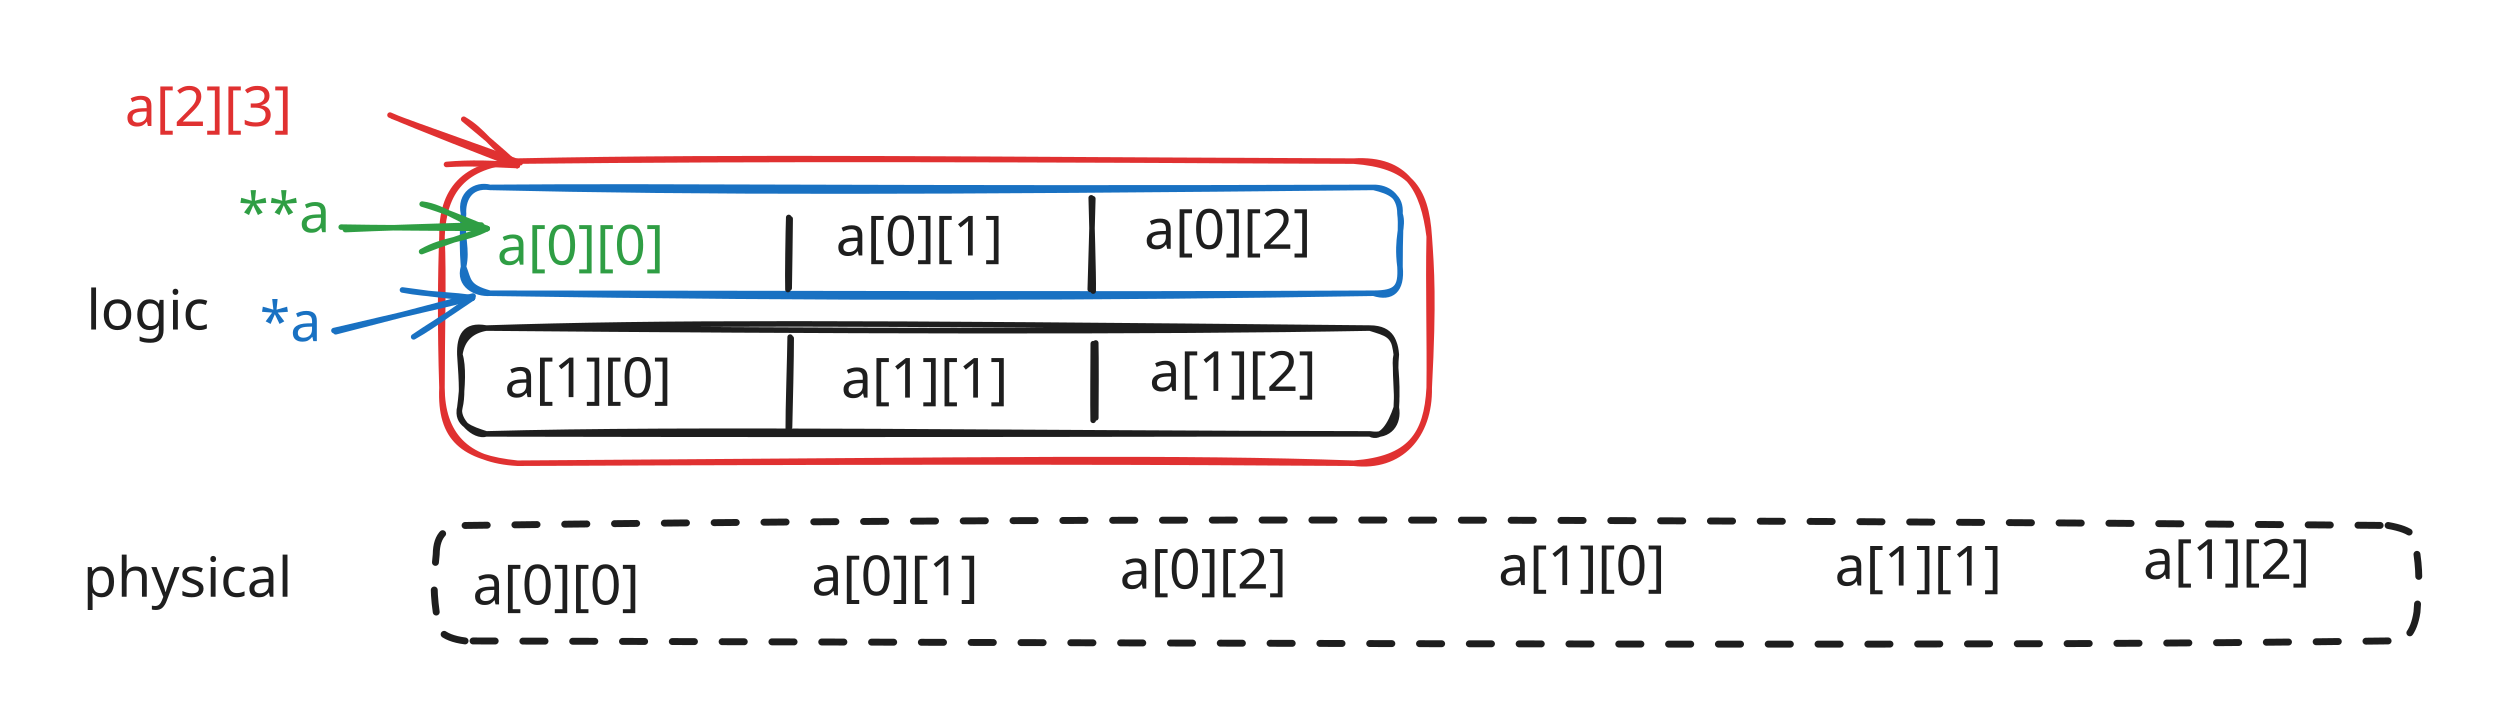
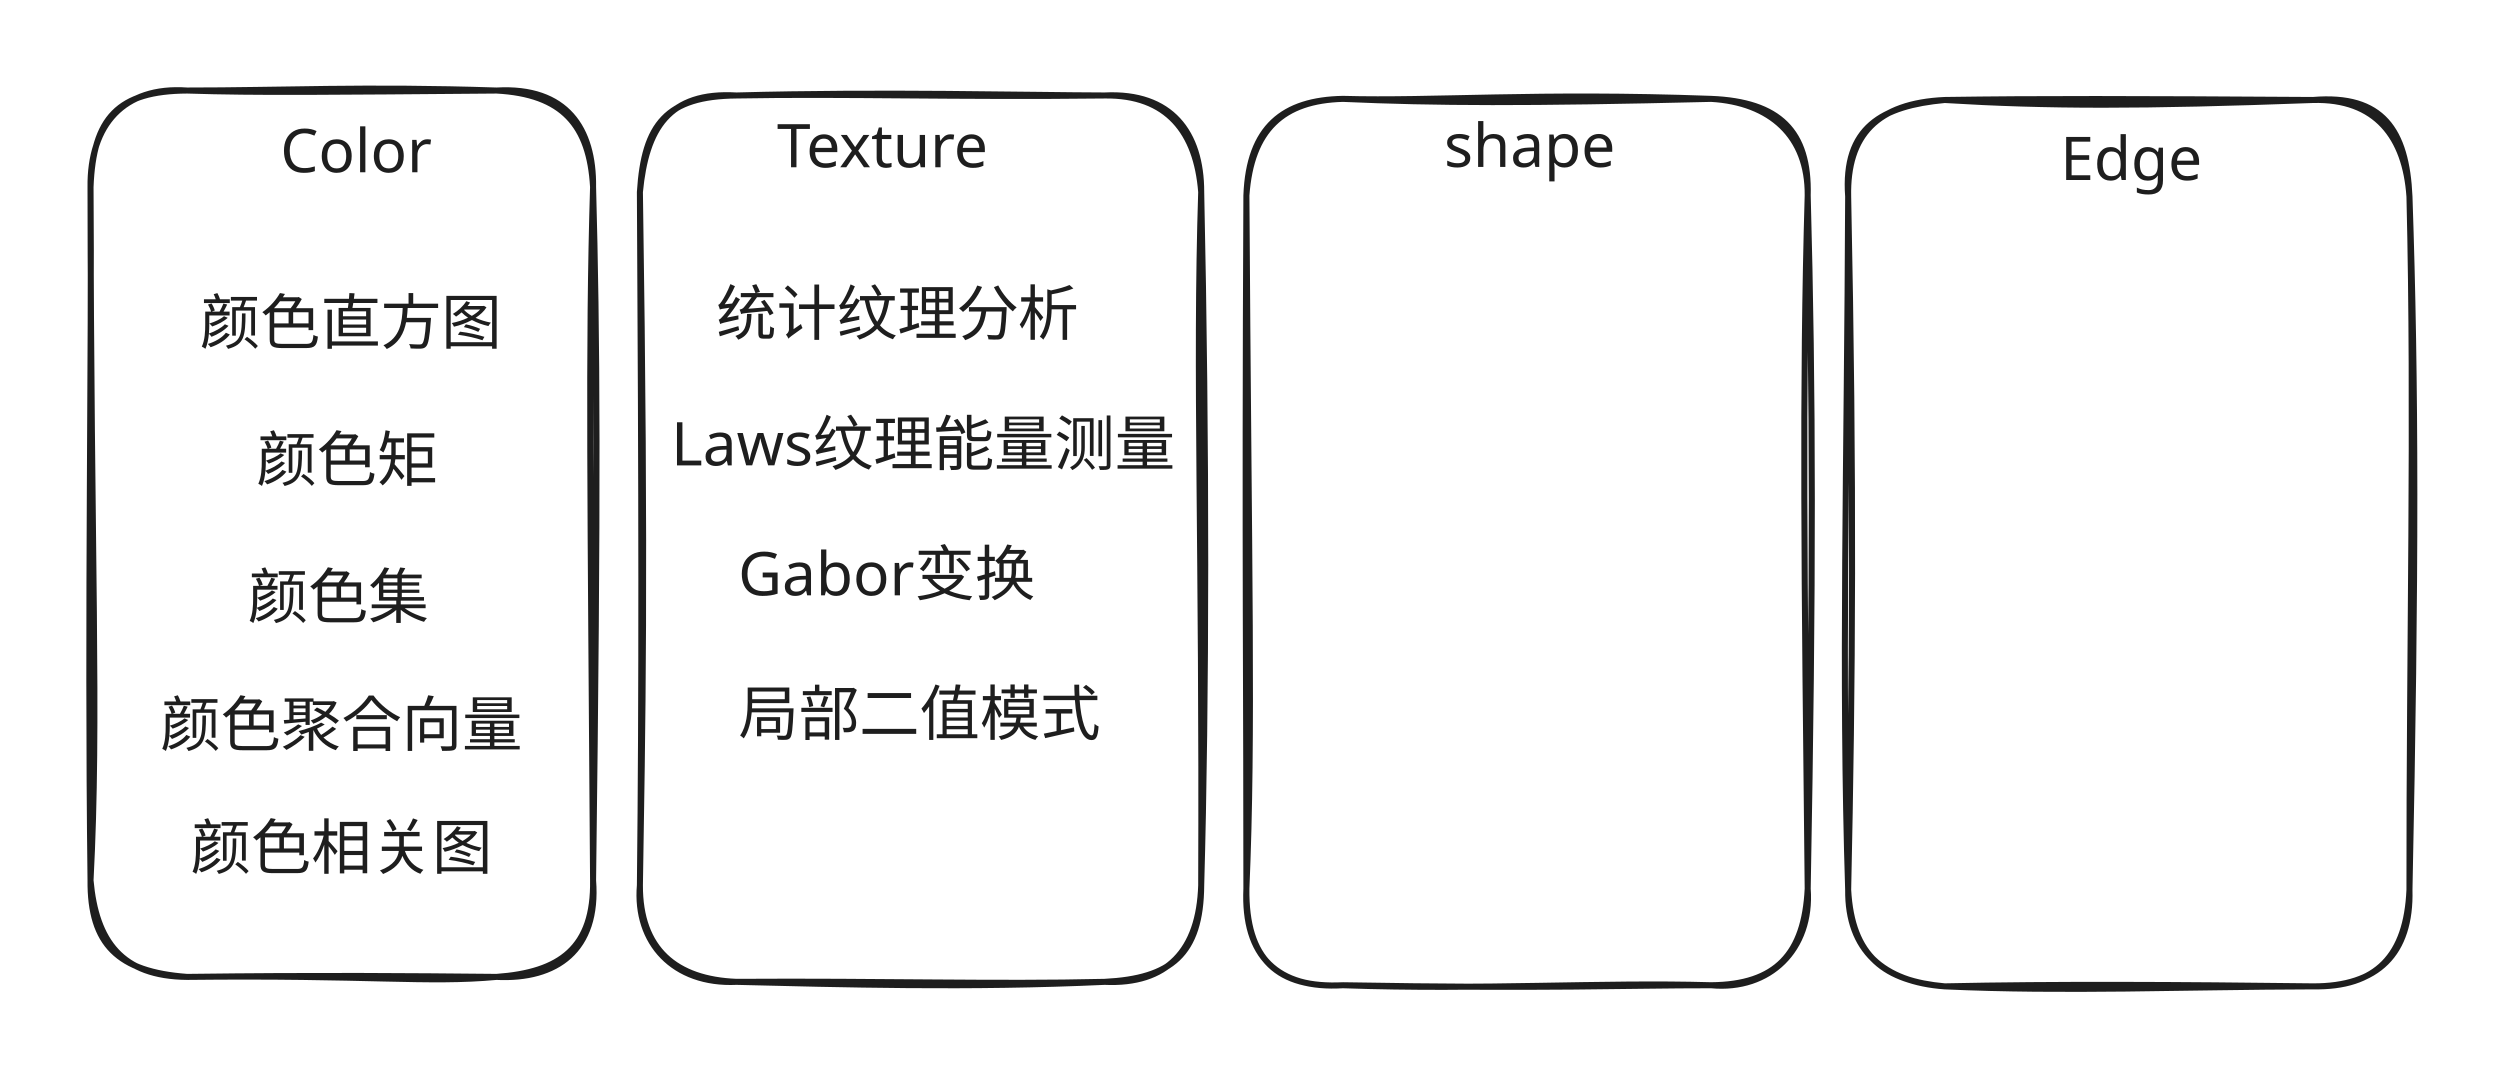
- <svg xmlns="http://www.w3.org/2000/svg" version="1.1" viewBox="0 0 903.354 261.592" width="1806.707" height="523.185">
+ <svg xmlns="http://www.w3.org/2000/svg" version="1.1" viewBox="0 0 828.436 356.851" width="1656.873" height="713.703">
  
-   eyJ2ZXJzaW9uIjoiMSIsImVuY29kaW5nIjoiYnN0cmluZyIsImNvbXByZXNzZWQiOnRydWUsImVuY29kZWQiOiJ4nO1daVPbSFx1MDAxM/6eX5Fiv20t2pnuOfdcdTAwMWKQhDtcdTAwMWMmXHUwMDA0SG1RPuQjXHUwMDE4yfjAkK3897dHgCXLyFx1MDAxOONDm32dXHUwMDE0wVx1MDAxYdlcdTAwMWFp+ul+numeyT/v3r9f6d63/JW/3q/4d+Vis1FpXHUwMDE3+yt/uOO3frvTXGJcdTAwMDNqguh9J+y1y9GZ9W631fnrzz+LrZZXa3RLYXjllcPrh4/5Tf/aXHUwMDBmulx1MDAxZDrxXHUwMDFivX///p/oZ+JCXf+uXHUwMDFinVx1MDAxYlx1MDAxZI0vIyB98HNcdTAwMThEV1x1MDAwNFx1MDAwZUZcdTAwMTijtFx1MDAxZZzR6HygK3X9XG41V4vNjlx1MDAxZre4QytcdTAwMDdnbNdf3127qTbOt897R7vhvqnHV602ms1C975cdTAwMTl1qFx1MDAxM9J9x22dbju88r82Kt36080njmd9qlx1MDAxZPZq9cDvuFx1MDAxYueDo2GrWG50790xxlx1MDAwNkeLQS36jvjIXHUwMDFkvZOIXHUwMDFlXHUwMDEzkjNhXHJcdTAwMTPKmEGr+zyA9Fx1MDAwMFBcdTAwMThcdTAwMDYgXHUwMDE0s2hSXHUwMDFk21xim2Hbdew3qFpfiLhrpWL5qkb9XHUwMDBiKoNzuu1i0GlcdTAwMTXbNFLxef3HWzbMXHUwMDEz1lplhVx1MDAwMVx1MDAwMTzRkbrfqNW7rjcyvrpcdTAwMWZcclx1MDAwMufSSNTW2EGLu2Zru1x1MDAxMpnC3/Gjb1x1MDAxN6/9bfeRoNdsJp9fUHl8fkNcciXX8DFtVUnLSlxmO7DguH1S7vnl80rtZLe4gbeVtcFcdTAwMWRcdTAwMGWZYbHdXHUwMDBl+yuDlp9/jPtee79cdTAwMTP8uLztfb6rfvix1S/37+qXm5N97+Nv8Vx1MDAwM+i1KsVcdTAwMDfD5Vx1MDAxYaTkQqJUOn7IzUZwlX5cYs2wfPWMrVfDoFto/IgwwoaOfipeN5r3Q7ZcdTAwMTjhznXwXHUwMDFi+5v+rlxmNaw1XHUwMDFiNVx1MDAwN8KVpl9cdTAwMWRGZ7dBfmHQ3FxyW3FrmS5UbFx1MDAwNH57dDjDdqPWXGKKzZOsi9Jd+ltP5sS9hEGVilx1MDAxZN+1uuPmXWJsJvYkXG6zPFx0l1pcdEveJD7jRU+y8VFcdTAwMTe+dM+PVeNMNaty26+Iu3x7XHUwMDEyJSUhXHUwMDE4XHUwMDE0XHUwMDE3OuUqXHUwMDFlPFx09yzTXHUwMDEyuUZcdTAwMDOGJ7Gc8iTcd3+m9yRcdTAwMWE8Lq3VyFx1MDAwNVl58kpjPFx0cJTk7lx1MDAwNcTefk6eZFxmJlx1MDAxMVx1MDAwNLcsaa3zxyRfXHUwMDA2JvmiMKnTXHUwMDA3XHUwMDA3mFQg0VxuXHUwMDE08WN5XHSTPdPf2j2wm3BY3lhjd9qorl/KNya1Up5cdTAwMDXGOJJha1x1MDAxNGJcdTAwMTiT3HrzgyFcdTAwMDV0qymgS2D0k9n42uNcdTAwMDK6XHUwMDA0Llxmar5UXHUwMDE4XG4mUSRccnT+MIRlwFx1MDAxMFx1MDAxNlx1MDAwNEOO2bHROtJJTnry2Li69/nm6nj9+0Et9I8uzqTof7jdyDdcdTAwMGWJbHlEr41gzGhjmVx1MDAxYcahJlx1MDAwZW6JYFx1MDAxYoqemlx1MDAxYp2z2GiFpiFiXHUwMDE4NyxcdTAwMDOTgnGZtNY5Y5Ivg67yxdFVXHUwMDBlKn30XHSTXHUwMDE2gYRcdTAwMTWpwokhefxlY6cusXZ8sFx1MDAxZaizQnntoFn5nG9IKqk91IpYXHUwMDFmQ1x1MDAwMFCjkFx1MDAwNGUl4VFpqVxyT/VrdohU6Fx1MDAxOU6IVIYpJZiaXGaSim5QKmCx11xcXHUwMDA2JKVNiJ6FQHLxbJUvjq1yZOmjT5Aknmo542ZytopH1/Wdxu1p40dHXHUwMDFkfy3ip+JcdTAwMGb8nm9IXHUwMDEyXHUwMDA2KEqilkpzNErHV36AJPOMM3nGwIJVNtWvmVx1MDAwNkmFxFmN0cA0w/huxjFXxVx1MDAxNFx1MDAxYYmwXFxIWs100ljnXHUwMDBmycUzV75I5mrSR1x1MDAwN8xcdTAwMTWIzVmcnLd+2OqvXHUwMDFktFum/uP7fqhEsFe+uT/PN1wi0VxiT1x1MDAxM1FUXHUwMDFjh+dsXCJAXG7jUciS1GBNNKczN0RcbuZp0pJyXHUwMDE0++NcdTAwMTBpkFgr8KVcdTAwMDJSK2tcdTAwMTYnJZthrVFeLFx1MDAxY1OXnFx1MDAwNVx1MDAxONt+uftgj88gUmXSVlx1MDAwZVx1MDAwNohcdTAwMTW9XCJG+vJo6/uhOL/Zrq7LvZ2i2TJfTL5cdTAwMTEpgXnWkFwiI9uSUiSQ8DCjXHUwMDAznkGpyC1Ji+N0pNW8XGbTXHUwMDAzXHUwMDEy0Xho0FxuriTDpKBcdTAwMWRcdTAwMDCSzlx1MDAwMLQuOZOe71x1MDAxZEz1XHUwMDE4qaXRM5jqiZMnT0aEj0d+xrf4mpRcdTAwMGWunVx1MDAxZV6FXHUwMDA3Vbw8XHUwMDBlLy3Uzj6p2uWsUi9O50uehMxcdTAwMGJOYXq08IRmXHUwMDFlmXlhhpN/4pPjZbdSL4D5umtP5fZcdTAwMDUvNa93YD3MOV649UjqWfLE9OyNTOGF1Fx1MDAxN4UwXHUwMDEwUjFcdTAwMDLTPGdeZoBcdTAwMTgjmFF2JvMwU1x1MDAwMWZcXJwjf6Jek02cR1x1MDAwMEBUykhiXGJcdTAwMTNcdTAwMWJ01Vx1MDAwNpunm+t8tVx1MDAwNIdlXHUwMDBiXHUwMDA129rdhLxcdTAwMWI0etwq7abzk1x1MDAxZT4yZ4ZcdTAwMWVcIjfCjEzvpc3ZJ1mD/Fxy5iyVp8HSJaxW8tlZXHUwMDBizqzHXHUwMDFmlNzwnObjXHUwMDE0XHUwMDA2Q+ojmmW5/3FcdTAwMGVakzeYmYPOnoHLlPtuXGKNYcn5nZdMuXwob/3bw/omK8tbu7d2vNsuqXybMrlDT1i0pOxcdTAwMTkncs+HjJmswyPyzjRqZPP1zST4Lb1cdTAwMDA1i+LARPJcdTAwMDJRaNJGapmz4i7PvsBMVat+33GiYbFcbmP0qvNU/MCzUWlcdTAwMTHQWGYnXHUwMDBmMEFcdTAwMDW2vnzyYfND76T3/XS/v31/8DHfqJQgPFx1MDAwMIpcdTAwMWZKXHUwMDFizZN521x1MDAwN1RqwlxuKWuQipRGonVcdTAwMGX549dcdTAwMTeEXHUwMDE5XHUwMDAwlMjUMtPHXHUwMDBiXHUwMDA25a9fWVx1MDAwNYmnmYakJipNdEhOXHUwMDBlyVp4eoLYgk6xf/Lpols1e81cdTAwMGY635BUQnlEoqxSUsJIXHUwMDE5XHUwMDA3vfdIUrqyXHUwMDA1Q4whf6VVzCUutOBzL9LMXHUwMDE5KH/p0ipcdTAwMTgzM64tKEuSe/JcdTAwMDRyx7bPd8PSiazfXHUwMDFk9XD78624rLfzXHJKLY1HVFx1MDAwMJWEUSWGXHUwMDAyPNDCslRbPoqsjJRcdTAwMTYkuc7/XHUwMDE4IH/pXCIrXHUwMDEyL5mAJE5kiEK9grjWXHUwMDBim+3SXHUwMDBmvnt+f9a6Kn/xNy57Z2v5XHUwMDA2pLHCc4xcdTAwMTVBc2FEqlx1MDAwMJmioyOuXFzRaeOnRpZcdTAwMTIkudKgyFn8p4jrr15jhWPWXHUwMDA0WK2QI06OSN/cXWz011fb1cvq4f7qx83Cxl7O5yo548pcdTAwMTOCjItcdTAwMTFDJ1pcdTAwMTBb91x1MDAwMyS5x7Uku1x1MDAxN5JzzedX0TFdkZX7hKVuL7WkY1x1MDAxOaD8pauscMyiXHUwMDAwoVx1MDAxNFxuK/XkqNTfT2onX497Slx1MDAxZV/Dbr3S2+jeXHUwMDFk5Vx1MDAxY5VcdTAwMWO0Z1x1MDAxY0G3j5JxXHUwMDE4lWg8rbRGpjlcZtUq56POXG5olFx1MDAxMND+h+Zdf506q/HJashcXIwrXHUwMDE1KGmsmXwt7teD+1PJOltEfa/CU9XQ0Eo+plx1MDAxOVx1MDAwMLNS7NT9XHUwMDE55/YoID5VXHUwMDFjp6qtyN6IvzKrlLbzTYZw6TJ7XHUwMDE0rIm+XGZVdVxyUElxm6K1pl6kk39PIEWthYJkvWp+knuvxe5Yg47M/rkow7NMmUvyucKAnTy3p1n9y9ZFv3Zx++lroXp9s7u3XHUwMDEz8nxcdTAwMDdcdTAwMTnlolxil2Qh0cKzkdWggvyHpvgj9XxnLNmo9YL0KLZRmOfpxTZPhUlIfy2IXHUwMDE50L5R44U3XHUwMDE5ryBcdTAwMDYrp1pcdTAwMDbT6Vx1MDAxNtvd9UZQaVx1MDAwNLX0R/ygktHSLHa6XHUwMDFi4fV1o0vdOFxmXHUwMDFiQTd9RvS9a65cdTAwMDaq7lx1MDAxN0eeXHUwMDA1fXNmW8t93XAlVvzb+3jkojeD3//+4+Wz0yNcdTAwMWN/+F3y39diOiFQ0uHJclx1MDAxYVx1MDAxY1x1MDAwYpND+mqHXHUwMDA3VenbcK+sal8+XHUwMDE2Oripcp6u18J4XHUwMDAwkkvijtyJqGFIk9RTQFZqkDE911x1MDAwNd7MXHUwMDEz2jBjMFpK95yWQyRh+VRV8Ex4Ypa7iqVZbFx1MDAxYjFzhGueTF/+XHUwMDFm4U+v1axhd6/UgM9cbvCZ0zdWMbTIXlx1MDAxMcPLXHUwMDE3XHUwMDA3+5tHnavvXHUwMDA3bXV9eYNH/updIf+A1yCsjlxuJ0eKzdxqXHUwMDFkbYWUMj2nMnvAg5FcdTAwMDa0wlQpWVx1MDAxY9ONx1x1MDAxODAuuGL8OUZKwp5cdTAwMDFKlceYTvxITrXrwy+O+Kxhd6+RXHUwMDAxn1x1MDAxMeQzk5pCXHQk/akmR3xwtVM/xHrzY3BSrm3fVLSoXeW90IBYuys91CpcdTAwMTU4XHUwMDFmXHUwMDAwr1116TP6dFxuvP9WgiqUSlx1MDAxM1x1MDAxMXZcdTAwMDRiXHUwMDE2br0rT6daXHUwMDFmwa2l4Vx1MDAwZUNzUZtvXHUwMDA1t5H8/+B+4eyRXHUwMDExfiWaXHUwMDFm1mA8XHUwMDAzZ1x1MDAxYYFMQLvNilx1MDAwMMzkgFx1MDAxZb/PVy5cdTAwMDFN5ueRlEUk3zVaLu7mgd2+R4hE3Fx1MDAxNfH6TERPsLtbJqIl+XHG7DNeZYBw5lx1MDAxOWs5aVsghy5cdTAwMTFFYp+5x1wiXCKjXHUwMDA1+Z08MnaX67XxkE5cdTAwMGbxRMdcdTAwMWU3NIxuZKVcdTAwMDWNM9MubFx1MDAxNjYvSvv7XHUwMDFjPq+VXHUwMDBmYpbkbjos9zrRY4z0rpKaXHUwMDFlolFMyUTMXFypXHUwMDE1W85cIjwjwTo69MDpRm59yLdkdWn8TodDXTJcdTAwMTQrXHUwMDEwjJOGXHUwMDEyVEypXHUwMDEzPVx1MDAxMpJr4zZhSFx1MDAwNPK4QzN2aWlnMVOvlmnr7rU6auav9HOZxVgye7pRS05q5TVLXHTG21s+/Vx1MDAxY1pPkj0/ZZLS1IWjJ5lgcqBcdTAwMWXn4ulIhbqMsUktV1x1MDAxOJfNwlxiXHUwMDE0XFzOve5jYGmz3cDyyWzHuEfS7K9a7Vx1MDAxON/zNLmy338vLjZPNnTBWeTIMslcZumgTJS7pVRailegfPzuovlEuVx1MDAxNp7LOTHhcoGjfEZcdM9GS+65iyQ68TCmWP+ciXJhSZdyzVx1MDAxODrpObQvVrz2XHI86oTTJSRdtVx1MDAxNolFzoNcIkzyXHUwMDEzLv+RQ9FcdTAwMTJcdTAwMTGDqSA7IaPZvLrtb1x1MDAxN/p7N/efPt/Ug1B/XHJ7xefpXHUwMDAz6Vx1MDAwMZCWRl5cbk1cdTAwMWWejTJcdTAwMWH0NNFbhJH5/nlxXHUwMDFhiuNMMWFcXFrLus2RpeUjvbJcdTAwMWU39DDTiubfSWuyTd69VketfUa8hlRLlscjYyCAv8bhjTe6fDo8oT0kOm/wMeWScnhcdTAwMTKIzSNcdTAwMTdW8Fx1MDAxN2Zg3+DvXHUwMDAwPUVcdTAwMWHHXHUwMDE4ethcdTAwMTgtMJmI2ZCbtpZOXyqzme9cdTAwMTbaU7vJ6ZjNoonNjHlN5ia9mVtUSHI60dZcZlx1MDAxM2NcXFx1MDAwNXubh6WgXHUwMDFjXGJcdTAwMTFcdTAwMTR06fRgX1x1MDAxZeZ8zpV8nEdcbkBcdLcqQ+pUNVx1MDAxZck3j3MjlIWX9s1+65J+Q/LUlePJ9CqycShcdTAwMTfacq2MWupcdTAwMDb8+dqt5W0oL36Dv7/hwmv9Ulx1MDAxN52rjslezunmIEG9XCKrOn7kc4l3XG7WRGqlqzKybmXzcFx1MDAxOVx1MDAwNTfKY1xiT2VTY+r83lxud6JcdTAwMTbCkGVzSG+vXHUwMDEwq1x1MDAxOEN6SnGlKJA/WynlRFxm3fEsNs2ftYaZXHUwMDFltlx1MDAxM2qY8aFmWC7QOGv3P8lcYlTIXHUwMDE4s4mzXHUwMDFl1Fx1MDAwMidha9wqLcNccr5hXnb8jmbDnUJccqhobFx1MDAxNYlcdTAwMTm65minNJHLwVZiI/35V+mXLFt3r7SVx1/2LvmvXHUwMDBiXHUwMDE10devXHUwMDE0W61Cl6xtMFx1MDAwZWT1jcqjp4/vceW24ffXx6Py3eNcdTAwMTN1nsqPYPDz3c//XHUwMDAx4eLb3yJ9
+   eyJ2ZXJzaW9uIjoiMSIsImVuY29kaW5nIjoiYnN0cmluZyIsImNvbXByZXNzZWQiOnRydWUsImVuY29kZWQiOiJ4nOWb22/b1lx1MDAxZMff81dcdTAwMTjua82e+/mdvvmm1JfISezUdochoCRKokWRskRZkotcdTAwMDAtiqYttqHZyzAsQ4v2qX1cdTAwMTmwXHUwMDFisHbd/prZTv6L/ShfSMmWQyemJCAxIEDnUPydy/dzflx1MDAxNzJcdTAwMWbfmZmZXHJ7XHJn9v2ZWadbtD231LQ7s+9G7Vx1MDAwN06z5Vx1MDAwNj52sf73VtBuXHUwMDE2+1dWw7DRev+99+xGw6q4YSFcYmpWMaif/szxnLrjhy288Ff4fWbm4/5nwlDodMP+tf3W2IxcdTAwMTTDjfnA71tcdTAwMDQuhTaaxlx1MDAxN7itJTRcdTAwMTQ6Jewt217LiXuiptl8ob5cdTAwMTnU5735OZanbO+wntvbYbHRsut5m2HP64+nXHUwMDE14LTjvlbYXGZqzrZbXG6r53NPtI/6VTNoV6q+04rmTS9ag4ZddMNe1EbIRavtV/r3iFu6+E1cdTAwMTiwmOSKUKJcdTAwMDWjoOVFd3RcdTAwMDNGlVx1MDAwNYxTRijVXHUwMDAzvadcdTAwMDNbXGa8oFx1MDAxOVxy7Fx1MDAxZOpEf/HQXG52sVbB8fmli2vCpu23XHUwMDFhdlx1MDAxMzcqvq5zNmVcdTAwMDFcdTAwMTZcdTAwMThjXHUwMDA0nNkyXHUwMDE3V1RcdTAwMWS3Ulxyo8EkrDv9TaBMMUaNSGxiZLOxUuor4dfx0jfturNcdTAwMTL9xG97XnL9/NLZ+lxydFx1MDAxNKKO5YSo4lu1XHUwMDFiJftUXHUwMDAyVDNcdTAwMDFCcKWFiIfmuX5t+HZeUKxdoZpy4Ieb7mG0K4xcZrTm7Lrr9Vx1MDAwNna1L2BcXMXT5Vx1MDAxY2ie99xKpOVZzylcdTAwMGaKPHRcdTAwMTGvi+4waMS9RTRju77TvLwsQdOtuL7tbV1tXHUwMDEyZ+h8cL4p1EpsS8FuOVFv1Fx1MDAwZf3GJ+/eXGZHJYdcdTAwMWLPceRGa6WNgdQ49vZcdTAwMGW8sENcdTAwMWYuLPfapLi74e947HC6cVSKWSgppaRkmlx1MDAwYlx1MDAxZU/2lEZpUW2E5qCVkYhlZjhcdTAwMDKxhDSGSqoo5Vxm4ulcXIOjXCJcdTAwMTKii+NhjZ9GXHUwMDAxXHUwMDFhmElqNVNcdTAwMWEjRNpNZ7w8XjKaJZFcdTAwMTTMcOs5klx1MDAxND1cdTAwMDJcdTAwMTHAmErN5DbfKst86f6jg717+2pe3N9Z9Fx1MDAxZkw3k0JTS1x1MDAxYU20XHUwMDEyXHUwMDE0/aSMJ9tnXHUwMDEye7XhOnNcdTAwMDeZXHUwMDFj6HUuUWiCXHUwMDEw0om6RDyhXGaDpDwzhfDl939+8dXfTp7/4/hcdTAwMGY/XHUwMDFkPf/veGFcdTAwMWNpPFMoiVx1MDAxZVx1MDAwNSW6XHUwMDEwXHUwMDBlSpBcdTAwMTiQVzH5UXe9vr/+oNHBO8xvf+DUtyuHe1POpCFcdTAwMTbnTCtcZr4uXHUwMDA1rZxqXHUwMDBi11x1MDAwMJ1cdTAwMTbLXHUwMDBlR5WKRikkY5KwiXrEicD47Y9cdTAwMTPBMGl2Qlx1MDAwMGLMpFx1MDAxNUhB4yV7XHUwMDE1gbmlPF1ZX/qIbje3+FaVLs/nmtPuXHUwMDE1QVvoXHUwMDE5KSdcXFOCXHUwMDBlcIhBXGZklTKUgcCIVWXpXHUwMDE405FIXHQ1ilx0rWL3/Zag+PL500mgOGA2W1x1MDAxNEeWcKhcdTAwMTCYwlx1MDAwMFx1MDAxM+mdoThY39u5W4WS21xcsXNcdTAwMWRnrt1e6E05ilx1MDAxMixhOFx1MDAxMPyg6PlcdTAwMDdcdTAwMDNUQaRFlMRsXHUwMDEyXHUwMDE0z9YnUpZcdTAwMGVF/Fx1MDAxN2WW/K1cdTAwMGJRX3z6p6NnX1x1MDAxZT37/csvvp5cdTAwMDSTV9vPXHUwMDEyTsNHsqk0cE5uXHUwMDEyqHZ856B4r1sud7g9t7y0vLG68WFzytlUYEkuQVx1MDAwMmZkzKg4l+6zKWSUPEptaJRYZolmuuyRXHUwMDExg0emjLl4S8A8ef6vo8//PrHc8ZLx20Cy6Vx1MDAxNMNTUV7BZVwiXGZcdTAwMWHiklx1MDAxMco5V4anXHUwMDBmX2u1h9WFwiN7QVx1MDAxZoS7XHUwMDFi5YerxYJXmHIuubS4Jlx1MDAxMvXGubxcdTAwMTS+MnSaXGbjV6V1VIbNsqyjXHUwMDE0XHUwMDFlXHUwMDEwXGZwxSm67sROx5hcdTAwMWFuaaRcdTAwMDPk0Fx1MDAxOXHmTjHfXHUwMDEwilx1MDAxYlx1MDAxZM/wtak9XHUwMDE3USwjftby5PVgjoJcdTAwMTKRlPUrYH59RSdcdTAwMDObS2EgXHUwMDA3XFwjXFy81JLuQq77+F6TdHaX6/mguJLna4u16Za0opiR4brz4TDvVNDKMkQqYjBjXHUwMDAzXHUwMDE0PGSnaFBcdTAwMTYhTCqO2VYkWH5jSVx1MDAwM1x1MDAxNZG75Lfgh25b0ZIhb+S2XHUwMDE0PSpsXHUwMDFhXXNXSlxizGNvIGWvXHUwMDA3q3xV5dbqW3uduUP7frm2xKdcXMqCoTzOXHUwMDFmglxyn81cdTAwMThSgVAq47JCymRcdTAwMDZAa6Inm8tIwoi4ySn7ZiHTyb+/ffGX705+/unk2dOjL59cdTAwMWV/82y8UdN19rPMZfBkXHUwMDFkRaXAVIZcdTAwMTmm0z+c3t3Yme8+yuflYVvn8ltcdTAwMGal7NpT/q6IYtrSylxiTVx1MDAxOEXZXHI9nOaUW0ZcdFx1MDAwMlx1MDAwNCjGVYlM5/ZDJrAwZsOAh+CS41x0XHUwMDExS/+6UrySREtqJpnbSIbR0PhAXbc7rVNMXnz2XHUwMDFmTPmP//mbsVx1MDAxN1x1MDAxZV41hiyB5Wxk9UFqpVx1MDAxNFEk/ZPr9S394aq075aq5bn9hdzdnFx1MDAxNy7fn3JghUEkMVwipFpcdTAwMTJcdTAwMDFcdTAwMTCvRlx1MDAxZlipLUJcdTAwMDE1SZUxjGZcdTAwMDesXHUwMDAxyyCvavAxwXVcdTAwMTVCzVxyaK7UJJ+bSUG4UEmhZlxu6127XHUwMDEwNI++/uPx775cdTAwMWYvoVdcdTAwMWHOXHUwMDE0S1x1MDAxOJmpMcBIRiqT/p3LTqH1uKrWWrBcdTAwMWLM2d3uocip/WDKsZTEwpBcdTAwMTF5XHUwMDEwXHUwMDAyuYNBPypcYrVcdTAwMDRT0YunXFxm60fTlus1xtmE3UZ94fVhlETxm6Rdb1x1MDAwNuPRXz95+dlcdTAwMGb/+/m3R5/8cvzDd0e/jNlrXmc/89oghdFFeypccqeE8/SAXHUwMDE2cnq+vrCGXHUwMDE3kNbaY9+IpfWD/elcdTAwMDZcdTAwMTQoXHUwMDA2mEZIw85cblx1MDAxNFx1MDAwM4AyXHUwMDAyXHUwMDE2YcZcdTAwMTDNmMq2aP/mlVx1MDAxNCo5x/OG38Zj71svpUgtXHUwMDEyz4cyKqVIMkrMwKmSuMXpY8DGXn6ls1bczC9rr7ZfJYu7XHUwMDFlnfJCN0Z9XHUwMDE2XHUwMDE4XHUwMDE5ZT7RXHUwMDBiw8Ov90sremdXRVx1MDAxMjEkSy1LYYE2XHUwMDA2s8YzLadxPYDpJFx1MDAwN2Um6nlwtGp8nqdVtVx1MDAxYmN+nXjIZOb+hfGRL2xwrVhcdTAwMTT6p3/2tNrpdcRBLXD9nf3Q61x1MDAxNv1cdTAwMDft0tJ0I0lcdNVcdTAwMTZcdTAwMTDBXHUwMDE5ZTBI3bl/XHUwMDExhFx1MDAxOI2RMJiBOstcdTAwMTQ6XHUwMDE4bbiQOln5mlx1MDAxZf+iOWM6qess/ItcdTAwMTj99lx1MDAxMVx1MDAxMCZcdTAwMTgxJr2aRaOyuLKeI0ZcdTAwMWSWTc+piK1yrTjtalx1MDAwNrAozlx1MDAxMiRcdTAwMWaSyKmLMahmYVx1MDAxNDCV9X8hk1x1MDAxNlBjXHUwMDE0lUL31ZrGxWBcdTAwMDCgNFA60fo9XHUwMDBl4EZCfTNcdTAwMTezXFyqjNnDXGZavJGDwc/+ys3ajcZmiOt2cVDgRrmls8nH1mdcdTAwMGZcXKezcL1y7pxRXHUwMDFl8eT0T54nd578XHUwMDFmRUUmhyJ9
  <defs>
    <style class="style-fonts">
      @font-face {
        font-family: "Virgil";
        src: url("https://unpkg.com/@excalidraw/excalidraw@undefined/dist/excalidraw-assets/Virgil.woff2");
      }
      @font-face {
        font-family: "Cascadia";
        src: url("https://unpkg.com/@excalidraw/excalidraw@undefined/dist/excalidraw-assets/Cascadia.woff2");
      }
      @font-face {
        font-family: "Assistant";
        src: url("https://unpkg.com/@excalidraw/excalidraw@undefined/dist/excalidraw-assets/Assistant-Regular.woff2");
      }
    </style>
  </defs>
-   <rect x="0" y="0" width="903.354" height="261.592" fill="transparent" />
-   <g transform="translate(179.5512 80.10501) rotate(0 40.24998 12.5)">
-     <text x="0" y="0" font-family="Virgil, Segoe UI Emoji" font-size="20px" fill="#2f9e44" text-anchor="start" style="white-space: pre;" direction="ltr" dominant-baseline="text-before-edge">a[0][0]</text>
+   <rect x="0" y="0" width="828.436" height="356.851" fill="transparent" />
+   <g transform="translate(92.88306 41.55615) rotate(0 24.44997 12.5)">
+     <text x="0" y="0" font-family="Virgil, Segoe UI Emoji" font-size="20px" fill="#1e1e1e" text-anchor="start" style="white-space: pre;" direction="ltr" dominant-baseline="text-before-edge">Color</text>
  </g>
-   <g transform="translate(301.9987 76.78906) rotate(0 36.07999 12.5)">
-     <text x="0" y="0" font-family="Virgil, Segoe UI Emoji" font-size="20px" fill="#1e1e1e" text-anchor="start" style="white-space: pre;" direction="ltr" dominant-baseline="text-before-edge">a[0][1]</text>
+   <g transform="translate(257.4741 39.91251) rotate(0 40.22996 12.5)">
+     <text x="0" y="0" font-family="Virgil, Segoe UI Emoji" font-size="20px" fill="#1e1e1e" text-anchor="start" style="white-space: pre;" direction="ltr" dominant-baseline="text-before-edge">Texture</text>
  </g>
-   <g transform="translate(413.4261 74.38153) rotate(0 40.48998 12.5)">
-     <text x="0" y="0" font-family="Virgil, Segoe UI Emoji" font-size="20px" fill="#1e1e1e" text-anchor="start" style="white-space: pre;" direction="ltr" dominant-baseline="text-before-edge">a[0][2]</text>
+   <g transform="translate(66.22653 96.52673) rotate(0 50 12.5)">
+     <text x="0" y="0" font-family="Virgil, Segoe UI Emoji" font-size="20px" fill="#1e1e1e" text-anchor="start" style="white-space: pre;" direction="ltr" dominant-baseline="text-before-edge">颜色直方图</text>
  </g>
-   <g transform="translate(182.3109 127.974) rotate(0 36.07999 12.5)">
-     <text x="0" y="0" font-family="Virgil, Segoe UI Emoji" font-size="20px" fill="#1e1e1e" text-anchor="start" style="white-space: pre;" direction="ltr" dominant-baseline="text-before-edge">a[1][0]</text>
+   <g transform="translate(84.96222 141.9713) rotate(0 30 12.5)">
+     <text x="0" y="0" font-family="Virgil, Segoe UI Emoji" font-size="20px" fill="#1e1e1e" text-anchor="start" style="white-space: pre;" direction="ltr" dominant-baseline="text-before-edge">颜色矩</text>
  </g>
-   <g transform="translate(303.8824 128.1511) rotate(0 31.90999 12.5)">
-     <text x="0" y="0" font-family="Virgil, Segoe UI Emoji" font-size="20px" fill="#1e1e1e" text-anchor="start" style="white-space: pre;" direction="ltr" dominant-baseline="text-before-edge">a[1][1]</text>
+   <g transform="translate(82.10059 187.4022) rotate(0 30 12.5)">
+     <text x="0" y="0" font-family="Virgil, Segoe UI Emoji" font-size="20px" fill="#1e1e1e" text-anchor="start" style="white-space: pre;" direction="ltr" dominant-baseline="text-before-edge">颜色集</text>
  </g>
-   <g transform="translate(415.3098 125.7436) rotate(0 36.31998 12.5)">
-     <text x="0" y="0" font-family="Virgil, Segoe UI Emoji" font-size="20px" fill="#1e1e1e" text-anchor="start" style="white-space: pre;" direction="ltr" dominant-baseline="text-before-edge">a[1][2]</text>
+   <g transform="translate(53.12326 229.7988) rotate(0 60 12.5)">
+     <text x="0" y="0" font-family="Virgil, Segoe UI Emoji" font-size="20px" fill="#1e1e1e" text-anchor="start" style="white-space: pre;" direction="ltr" dominant-baseline="text-before-edge">颜色聚合向量</text>
  </g>
-   <g transform="translate(31.25143 103.5461) rotate(0 20.38998 12.5)">
-     <text x="0" y="0" font-family="Virgil, Segoe UI Emoji" font-size="20px" fill="#1e1e1e" text-anchor="start" style="white-space: pre;" direction="ltr" dominant-baseline="text-before-edge">logic</text>
+   <g transform="translate(63.16531 270.5266) rotate(0 50 12.5)">
+     <text x="0" y="0" font-family="Virgil, Segoe UI Emoji" font-size="20px" fill="#1e1e1e" text-anchor="start" style="white-space: pre;" direction="ltr" dominant-baseline="text-before-edge">颜色相关图</text>
  </g>
-   <g stroke-linecap="round" transform="translate(167.4955 67.71722) rotate(0 169.192 19.11969)">
-     <path d="M9.56 0 C87.03 1.83, 165.58 1.7, 328.82 0 M9.56 0 C79.6 -0.57, 149.16 0.61, 328.82 0 M328.82 0 C334.89 1.45, 338.78 3.27, 338.38 9.56 M328.82 0 C333.67 -0.05, 338.41 2.83, 338.38 9.56 M338.38 9.56 C339.88 14.27, 336.96 17.63, 338.38 28.68 M338.38 9.56 C338.89 13.21, 338.33 17.3, 338.38 28.68 M338.38 28.68 C338.78 36.16, 337.18 38.2, 328.82 38.24 M338.38 28.68 C339.24 37.28, 335.28 40.33, 328.82 38.24 M328.82 38.24 C232.48 39.91, 134.89 40.24, 9.56 38.24 M328.82 38.24 C223.47 38.78, 118.27 38.29, 9.56 38.24 M9.56 38.24 C4.41 38.58, -1.96 35.32, 0 28.68 M9.56 38.24 C1.1 35.95, 1.99 33.56, 0 28.68 M0 28.68 C1.47 22.27, -0.81 18.03, 0 9.56 M0 28.68 C-0.42 23.08, -0.58 17.33, 0 9.56 M0 9.56 C-0.34 5.04, 1.85 -1.1, 9.56 0 M0 9.56 C-1.58 2.39, 4.44 -1.41, 9.56 0" stroke="#1971c2" stroke-width="2" fill="none" />
+   <g stroke-linecap="round" transform="translate(30 30) rotate(0 83.26642 146.8586)">
+     <path d="M32 0 C62.61 0.02, 90.91 -1.44, 134.53 0 M32 0 C55.2 0.75, 79.34 0.44, 134.53 0 M134.53 0 C156.38 1.18, 165.36 11.41, 166.53 32 M134.53 0 C157.77 -1.33, 166.78 12.67, 166.53 32 M166.53 32 C167.86 81.6, 168.22 130.74, 166.53 261.72 M166.53 32 C164.9 85.28, 165.7 136.39, 166.53 261.72 M166.53 261.72 C166.88 284.12, 155.62 292.21, 134.53 293.72 M166.53 261.72 C168.34 284.92, 154.4 294.7, 134.53 293.72 M134.53 293.72 C111.7 295.83, 92.24 293.04, 32 293.72 M134.53 293.72 C105.4 293.44, 76.3 293.17, 32 293.72 M32 293.72 C10.4 293.52, 1.81 282.01, 0 261.72 M32 293.72 C9.06 292.04, -0.19 282.93, 0 261.72 M0 261.72 C2.83 207.61, 0.12 155.86, 0 32 M0 261.72 C-1.1 173.28, 0.5 83.1, 0 32 M0 32 C-0.27 11.4, 11.02 -1.5, 32 0 M0 32 C0.88 9.01, 9.12 0.14, 32 0" stroke="#1e1e1e" stroke-width="2" fill="none" />
  </g>
-   <g stroke-linecap="round" transform="translate(166.164 118.5458) rotate(0 169.192 19.11969)">
-     <path d="M9.56 0 C73.45 -2.07, 136.43 -1.96, 328.82 0 M9.56 0 C130.38 1.08, 252.26 1.46, 328.82 0 M328.82 0 C334.86 1.94, 337.78 2.2, 338.38 9.56 M328.82 0 C337.07 0.05, 337.84 5.41, 338.38 9.56 M338.38 9.56 C337.43 13.68, 339.05 16.75, 338.38 28.68 M338.38 9.56 C337.64 16.59, 338.91 22.52, 338.38 28.68 M338.38 28.68 C339.41 34.35, 336 39.45, 328.82 38.24 M338.38 28.68 C336.35 34.86, 332.99 40.43, 328.82 38.24 M328.82 38.24 C204.06 38.1, 82.55 36.13, 9.56 38.24 M328.82 38.24 C258.56 38.11, 188.54 38.64, 9.56 38.24 M9.56 38.24 C4.13 36.49, -1.38 34.8, 0 28.68 M9.56 38.24 C5.17 39.64, -1.37 32.86, 0 28.68 M0 28.68 C1 21.05, 1.31 13.63, 0 9.56 M0 28.68 C0.88 25.02, 0.81 20.9, 0 9.56 M0 9.56 C0.85 3.63, 4.6 0.83, 9.56 0 M0 9.56 C-0.17 3.13, 1.71 -1.47, 9.56 0" stroke="#1e1e1e" stroke-width="2" fill="none" />
+   <g stroke-linecap="round" transform="translate(212.0467 31.63864) rotate(0 93.00128 146.8586)">
+     <path d="M32 0 C67.81 -0.65, 104.77 0.57, 154 0 M32 0 C79.78 -1.32, 129.55 -0.05, 154 0 M154 0 C174.68 -0.31, 184.44 12.16, 186 32 M154 0 C176.1 -1.12, 186.03 12.35, 186 32 M186 32 C184.06 91.59, 186.45 150.04, 186 261.72 M186 32 C187.82 115.83, 187.73 200.84, 186 261.72 M186 261.72 C185.86 284.66, 176.02 292.62, 154 293.72 M186 261.72 C185.32 283.4, 174.63 294.67, 154 293.72 M154 293.72 C109.42 295.79, 65.85 294.54, 32 293.72 M154 293.72 C117.73 294.58, 80.68 293.41, 32 293.72 M32 293.72 C11.96 292.93, -0.08 282.94, 0 261.72 M32 293.72 C11.22 294.69, -1.63 280.8, 0 261.72 M0 261.72 C0.71 197.4, 0.58 133.16, 0 32 M0 261.72 C0.8 210.76, 1.95 159.8, 0 32 M0 32 C1.39 9.5, 8.81 0.23, 32 0 M0 32 C2.05 10.91, 9.55 -1.32, 32 0" stroke="#1e1e1e" stroke-width="2" fill="none" />
  </g>
-   <g stroke-linecap="round" transform="translate(159.7029 58.21338) rotate(0 178.3646 54.58569)">
-     <path d="M27.29 0 C110.41 -1.76, 194.89 -0.47, 329.44 0 M27.29 0 C118.9 -1.01, 210.22 -0.59, 329.44 0 M329.44 0 C349.34 1.53, 355.63 9.34, 356.73 27.29 M329.44 0 C348.71 -1.11, 354.61 10.4, 356.73 27.29 M356.73 27.29 C357.55 38.81, 358.4 50.08, 356.73 81.88 M356.73 27.29 C356.35 45.9, 356.95 64.67, 356.73 81.88 M356.73 81.88 C357.06 99.34, 346.25 111.13, 329.44 109.17 M356.73 81.88 C355.82 98.94, 349.8 107.66, 329.44 109.17 M329.44 109.17 C263.01 108.72, 193.01 108.42, 27.29 109.17 M329.44 109.17 C266.2 106.92, 203.94 107.99, 27.29 109.17 M27.29 109.17 C8.71 108.19, 0.04 98.6, 0 81.88 M27.29 109.17 C7.72 107.16, -0.84 100.45, 0 81.88 M0 81.88 C-0.7 59.98, -0.53 40.81, 0 27.29 M0 81.88 C0.01 62.03, 0.68 42.38, 0 27.29 M0 27.29 C0.63 10.97, 7.79 1.29, 27.29 0 M0 27.29 C-0.32 10.62, 7.83 0.92, 27.29 0" stroke="#e03131" stroke-width="2" fill="none" />
+   <g transform="translate(237.346 93.57971) rotate(0 60 12.5)">
+     <text x="0" y="0" font-family="Virgil, Segoe UI Emoji" font-size="20px" fill="#1e1e1e" text-anchor="start" style="white-space: pre;" direction="ltr" dominant-baseline="text-before-edge">统计纹理分析</text>
  </g>
-   <g transform="translate(30 200.0946) rotate(0 36.49996 12.5)">
-     <text x="0" y="0" font-family="Virgil, Segoe UI Emoji" font-size="20px" fill="#1e1e1e" text-anchor="start" style="white-space: pre;" direction="ltr" dominant-baseline="text-before-edge">physical</text>
+   <g transform="translate(222.3989 138.6971) rotate(0 84.17999 12.5)">
+     <text x="0" y="0" font-family="Virgil, Segoe UI Emoji" font-size="20px" fill="#1e1e1e" text-anchor="start" style="white-space: pre;" direction="ltr" dominant-baseline="text-before-edge">Laws纹理能量测量</text>
  </g>
-   <g transform="translate(170.7305 202.8799) rotate(0 40.24998 12.5)">
-     <text x="0" y="0" font-family="Virgil, Segoe UI Emoji" font-size="20px" fill="#1e1e1e" text-anchor="start" style="white-space: pre;" direction="ltr" dominant-baseline="text-before-edge">a[0][0]</text>
+   <g transform="translate(244.5967 181.7516) rotate(0 49.47998 12.5)">
+     <text x="0" y="0" font-family="Virgil, Segoe UI Emoji" font-size="20px" fill="#1e1e1e" text-anchor="start" style="white-space: pre;" direction="ltr" dominant-baseline="text-before-edge">Gabor变换</text>
  </g>
-   <g transform="translate(293.178 199.564) rotate(0 36.07999 12.5)">
-     <text x="0" y="0" font-family="Virgil, Segoe UI Emoji" font-size="20px" fill="#1e1e1e" text-anchor="start" style="white-space: pre;" direction="ltr" dominant-baseline="text-before-edge">a[0][1]</text>
+   <g transform="translate(244.7014 226.16) rotate(0 60 12.5)">
+     <text x="0" y="0" font-family="Virgil, Segoe UI Emoji" font-size="20px" fill="#1e1e1e" text-anchor="start" style="white-space: pre;" direction="ltr" dominant-baseline="text-before-edge">局部二值模式</text>
  </g>
-   <g transform="translate(404.6054 197.1564) rotate(0 40.48998 12.5)">
-     <text x="0" y="0" font-family="Virgil, Segoe UI Emoji" font-size="20px" fill="#1e1e1e" text-anchor="start" style="white-space: pre;" direction="ltr" dominant-baseline="text-before-edge">a[0][2]</text>
+   <g stroke-linecap="round" transform="translate(413.024 32.76294) rotate(0 93.00128 146.8586)">
+     <path d="M32 0 C61.94 0.83, 96.28 -2.1, 154 0 M32 0 C62.45 1.36, 92.89 1.49, 154 0 M154 0 C176.5 0.91, 186.59 10.62, 186 32 M154 0 C173.61 1.15, 186.18 12.31, 186 32 M186 32 C187.77 97.04, 187.88 159.84, 186 261.72 M186 32 C184.15 95.42, 184.88 158.05, 186 261.72 M186 261.72 C184.93 283.34, 175.54 293.55, 154 293.72 M186 261.72 C187.5 281.89, 173.31 295.57, 154 293.72 M154 293.72 C117.45 292.67, 78.05 295.33, 32 293.72 M154 293.72 C125.92 293.7, 100.01 294.91, 32 293.72 M32 293.72 C10.43 295.05, -1.02 284.23, 0 261.72 M32 293.72 C10.41 294.78, -0.27 285.33, 0 261.72 M0 261.72 C2.22 209.67, 0.75 158.04, 0 32 M0 261.72 C0.06 205.32, -0.58 150.12, 0 32 M0 32 C1.59 10.16, 12.14 0.53, 32 0 M0 32 C0.84 9.23, 12.31 0.34, 32 0" stroke="#1e1e1e" stroke-width="2" fill="none" />
  </g>
-   <g transform="translate(541.3771 195.8797) rotate(0 36.07999 12.5)">
-     <text x="0" y="0" font-family="Virgil, Segoe UI Emoji" font-size="20px" fill="#1e1e1e" text-anchor="start" style="white-space: pre;" direction="ltr" dominant-baseline="text-before-edge">a[1][0]</text>
+   <g transform="translate(478.5252 39.7912) rotate(0 27.43997 12.5)">
+     <text x="0" y="0" font-family="Virgil, Segoe UI Emoji" font-size="20px" fill="#1e1e1e" text-anchor="start" style="white-space: pre;" direction="ltr" dominant-baseline="text-before-edge">shape</text>
  </g>
-   <g transform="translate(662.9486 196.0568) rotate(0 31.90999 12.5)">
-     <text x="0" y="0" font-family="Virgil, Segoe UI Emoji" font-size="20px" fill="#1e1e1e" text-anchor="start" style="white-space: pre;" direction="ltr" dominant-baseline="text-before-edge">a[1][1]</text>
+   <g stroke-linecap="round" transform="translate(612.4338 33.134) rotate(0 93.00128 146.8586)">
+     <path d="M32 0 C63.03 -0.46, 93.89 -0.38, 154 0 M32 0 C65.84 2.08, 97.27 2.1, 154 0 M154 0 C177.11 -1.96, 185.04 10.02, 186 32 M154 0 C174.85 -0.57, 184.63 12.31, 186 32 M186 32 C187.77 104.91, 185.93 181.06, 186 261.72 M186 32 C188.11 93.85, 188.19 156.6, 186 261.72 M186 261.72 C186.56 283, 175.45 293.83, 154 293.72 M186 261.72 C185.06 283.52, 175.06 294.13, 154 293.72 M154 293.72 C110.92 293.84, 72.15 295.54, 32 293.72 M154 293.72 C109.89 293.18, 67.93 292.95, 32 293.72 M32 293.72 C11.73 292.27, -0.2 281.81, 0 261.72 M32 293.72 C12.17 291.93, 1.23 283.99, 0 261.72 M0 261.72 C-2.28 190.78, -0.33 119.52, 0 32 M0 261.72 C1.49 193.61, 1.95 127.2, 0 32 M0 32 C-1.69 8.94, 11.29 1.93, 32 0 M0 32 C-0.43 11.57, 9.69 1.02, 32 0" stroke="#1e1e1e" stroke-width="2" fill="none" />
  </g>
-   <g transform="translate(774.376 193.6493) rotate(0 36.31998 12.5)">
-     <text x="0" y="0" font-family="Virgil, Segoe UI Emoji" font-size="20px" fill="#1e1e1e" text-anchor="start" style="white-space: pre;" direction="ltr" dominant-baseline="text-before-edge">a[1][2]</text>
+   <g transform="translate(682.7394 44.138) rotate(0 22.90998 12.5)">
+     <text x="0" y="0" font-family="Virgil, Segoe UI Emoji" font-size="20px" fill="#1e1e1e" text-anchor="start" style="white-space: pre;" direction="ltr" dominant-baseline="text-before-edge">Edge</text>
  </g>
-   <g stroke-linecap="round" transform="translate(157.6237 189.8725) rotate(0 357.8649 20.85989)">
-     <path d="M10.43 0 C219.18 -2.84, 429.42 -2.38, 705.3 0 M705.3 0 C714.15 1.58, 717.34 4.34, 715.73 10.43 M715.73 10.43 C716.93 18.95, 716.23 23.5, 715.73 31.29 M715.73 31.29 C714.66 38.57, 711.27 43.35, 705.3 41.72 M705.3 41.72 C552.02 43.69, 398.7 42.84, 10.43 41.72 M10.43 41.72 C2.03 40.66, -1.66 36.91, 0 31.29 M0 31.29 C-1.27 22.36, -0.67 17.24, 0 10.43 M0 10.43 C0.08 3.28, 3.45 0.25, 10.43 0" stroke="#1e1e1e" stroke-width="2.5" fill="none" stroke-dasharray="8 10" />
-   </g>
-   <g stroke-linecap="round">
-     <g transform="translate(285.2218 79.13947) rotate(0 0 12.65375)">
-       <path d="M0.3 -0.06 C0.23 4.19, 0.07 20.78, -0.05 24.96 M-0.22 -0.57 C-0.39 3.79, -0.66 21.15, -0.51 25.49" stroke="#1e1e1e" stroke-width="2" fill="none" />
-     </g>
-   </g>
-   <mask />
-   <g stroke-linecap="round">
-     <g transform="translate(394.7312 71.50879) rotate(0 -0.2390442 16.5885)">
-       <path d="M0.15 0.29 C0.05 5.82, -0.64 27.48, -0.78 33.05 M-0.43 -0.03 C-0.34 5.58, 0.42 28.19, 0.29 33.68" stroke="#1e1e1e" stroke-width="2" fill="none" />
-     </g>
-   </g>
-   <mask />
-   <g stroke-linecap="round">
-     <g transform="translate(395.231 123.761) rotate(0 0.1429138 14.00101)">
-       <path d="M-0.19 0.42 C-0.22 5.19, -0.36 23.45, -0.23 28.13 M0.71 0.16 C0.86 4.8, 0.79 22.64, 0.73 27.23" stroke="#1e1e1e" stroke-width="2" fill="none" />
-     </g>
-   </g>
-   <mask />
-   <g stroke-linecap="round">
-     <g transform="translate(285.3549 122.2127) rotate(0 0 16.31003)">
-       <path d="M0.54 0.04 C0.57 5.49, 0.1 26.68, -0.06 32.17 M0.16 -0.41 C0.13 5.14, -0.61 27.22, -0.52 32.63" stroke="#1e1e1e" stroke-width="2" fill="none" />
-     </g>
-   </g>
-   <mask />
-   <g stroke-linecap="round">
-     <g transform="translate(124.8984 82.69511) rotate(0 25.10049 -0.449584)">
-       <path d="M-0.1 0.27 C8 -0.16, 40.49 -1.2, 49.03 -1.38 M-1.61 -0.63 C6.8 -0.39, 42.38 -0.29, 51.13 -0.1" stroke="#2f9e44" stroke-width="2" fill="none" />
-     </g>
-     <g transform="translate(124.8984 82.69511) rotate(0 25.10049 -0.449584)">
-       <path d="M27.44 8.22 C35.76 3.5, 42.46 4.27, 51.13 -0.1 M27.44 8.22 C35.11 5.21, 42.06 2.92, 51.13 -0.1" stroke="#2f9e44" stroke-width="2" fill="none" />
-     </g>
-     <g transform="translate(124.8984 82.69511) rotate(0 25.10049 -0.449584)">
-       <path d="M27.64 -8.95 C36.07 -7.91, 42.69 -1.37, 51.13 -0.1 M27.64 -8.95 C35.38 -6.7, 42.27 -3.73, 51.13 -0.1" stroke="#2f9e44" stroke-width="2" fill="none" />
-     </g>
-   </g>
-   <mask />
-   <g transform="translate(86.06546 68.38559) rotate(0 16.98999 12.5)">
-     <text x="0" y="0" font-family="Virgil, Segoe UI Emoji" font-size="20px" fill="#2f9e44" text-anchor="start" style="white-space: pre;" direction="ltr" dominant-baseline="text-before-edge">**a</text>
-   </g>
-   <g stroke-linecap="round">
-     <g transform="translate(121.2658 119.8253) rotate(0 24.64085 -6.458379)">
-       <path d="M0.04 0.06 C8.25 -2.02, 41.53 -10.65, 49.69 -12.86 M-0.6 -0.38 C7.53 -2.34, 41.28 -10.07, 49.46 -12.13" stroke="#1971c2" stroke-width="2" fill="none" />
-     </g>
-     <g transform="translate(121.2658 119.8253) rotate(0 24.64085 -6.458379)">
-       <path d="M28.2 1.9 C36.44 -2.7, 44.51 -9.33, 49.46 -12.13 M28.2 1.9 C33.28 -1.61, 38.69 -4.7, 49.46 -12.13" stroke="#1971c2" stroke-width="2" fill="none" />
-     </g>
-     <g transform="translate(121.2658 119.8253) rotate(0 24.64085 -6.458379)">
-       <path d="M24.16 -15.05 C33.87 -13.21, 43.48 -13.4, 49.46 -12.13 M24.16 -15.05 C30.28 -14.29, 36.7 -13.12, 49.46 -12.13" stroke="#1971c2" stroke-width="2" fill="none" />
-     </g>
-   </g>
-   <mask />
-   <g transform="translate(93.87186 107.7347) rotate(0 11.82999 12.5)">
-     <text x="0" y="0" font-family="Virgil, Segoe UI Emoji" font-size="20px" fill="#1971c2" text-anchor="start" style="white-space: pre;" direction="ltr" dominant-baseline="text-before-edge">*a</text>
-   </g>
-   <g transform="translate(45.11772 30) rotate(0 40.41998 12.5)">
-     <text x="0" y="0" font-family="Virgil, Segoe UI Emoji" font-size="20px" fill="#e03131" text-anchor="start" style="white-space: pre;" direction="ltr" dominant-baseline="text-before-edge">a[2][3]</text>
-   </g>
-   <g stroke-linecap="round">
-     <g transform="translate(140.7412 40.91412) rotate(0 23.74326 9.473083)">
-       <path d="M1.07 1.12 C8.96 4.3, 39.51 14.84, 47.23 17.91 M0.18 0.67 C7.89 4.07, 38.41 16.09, 46.15 18.9" stroke="#e03131" stroke-width="2" fill="none" />
-     </g>
-     <g transform="translate(140.7412 40.91412) rotate(0 23.74326 9.473083)">
-       <path d="M20.59 18.51 C30 17.97, 33.92 18.4, 46.15 18.9 M20.59 18.51 C28.89 17.78, 38.3 17.93, 46.15 18.9" stroke="#e03131" stroke-width="2" fill="none" />
-     </g>
-     <g transform="translate(140.7412 40.91412) rotate(0 23.74326 9.473083)">
-       <path d="M26.82 2.17 C34.23 6.51, 36.32 11.75, 46.15 18.9 M26.82 2.17 C32.8 7.16, 40.04 13.02, 46.15 18.9" stroke="#e03131" stroke-width="2" fill="none" />
-     </g>
-   </g>
-   <mask />
</svg>
